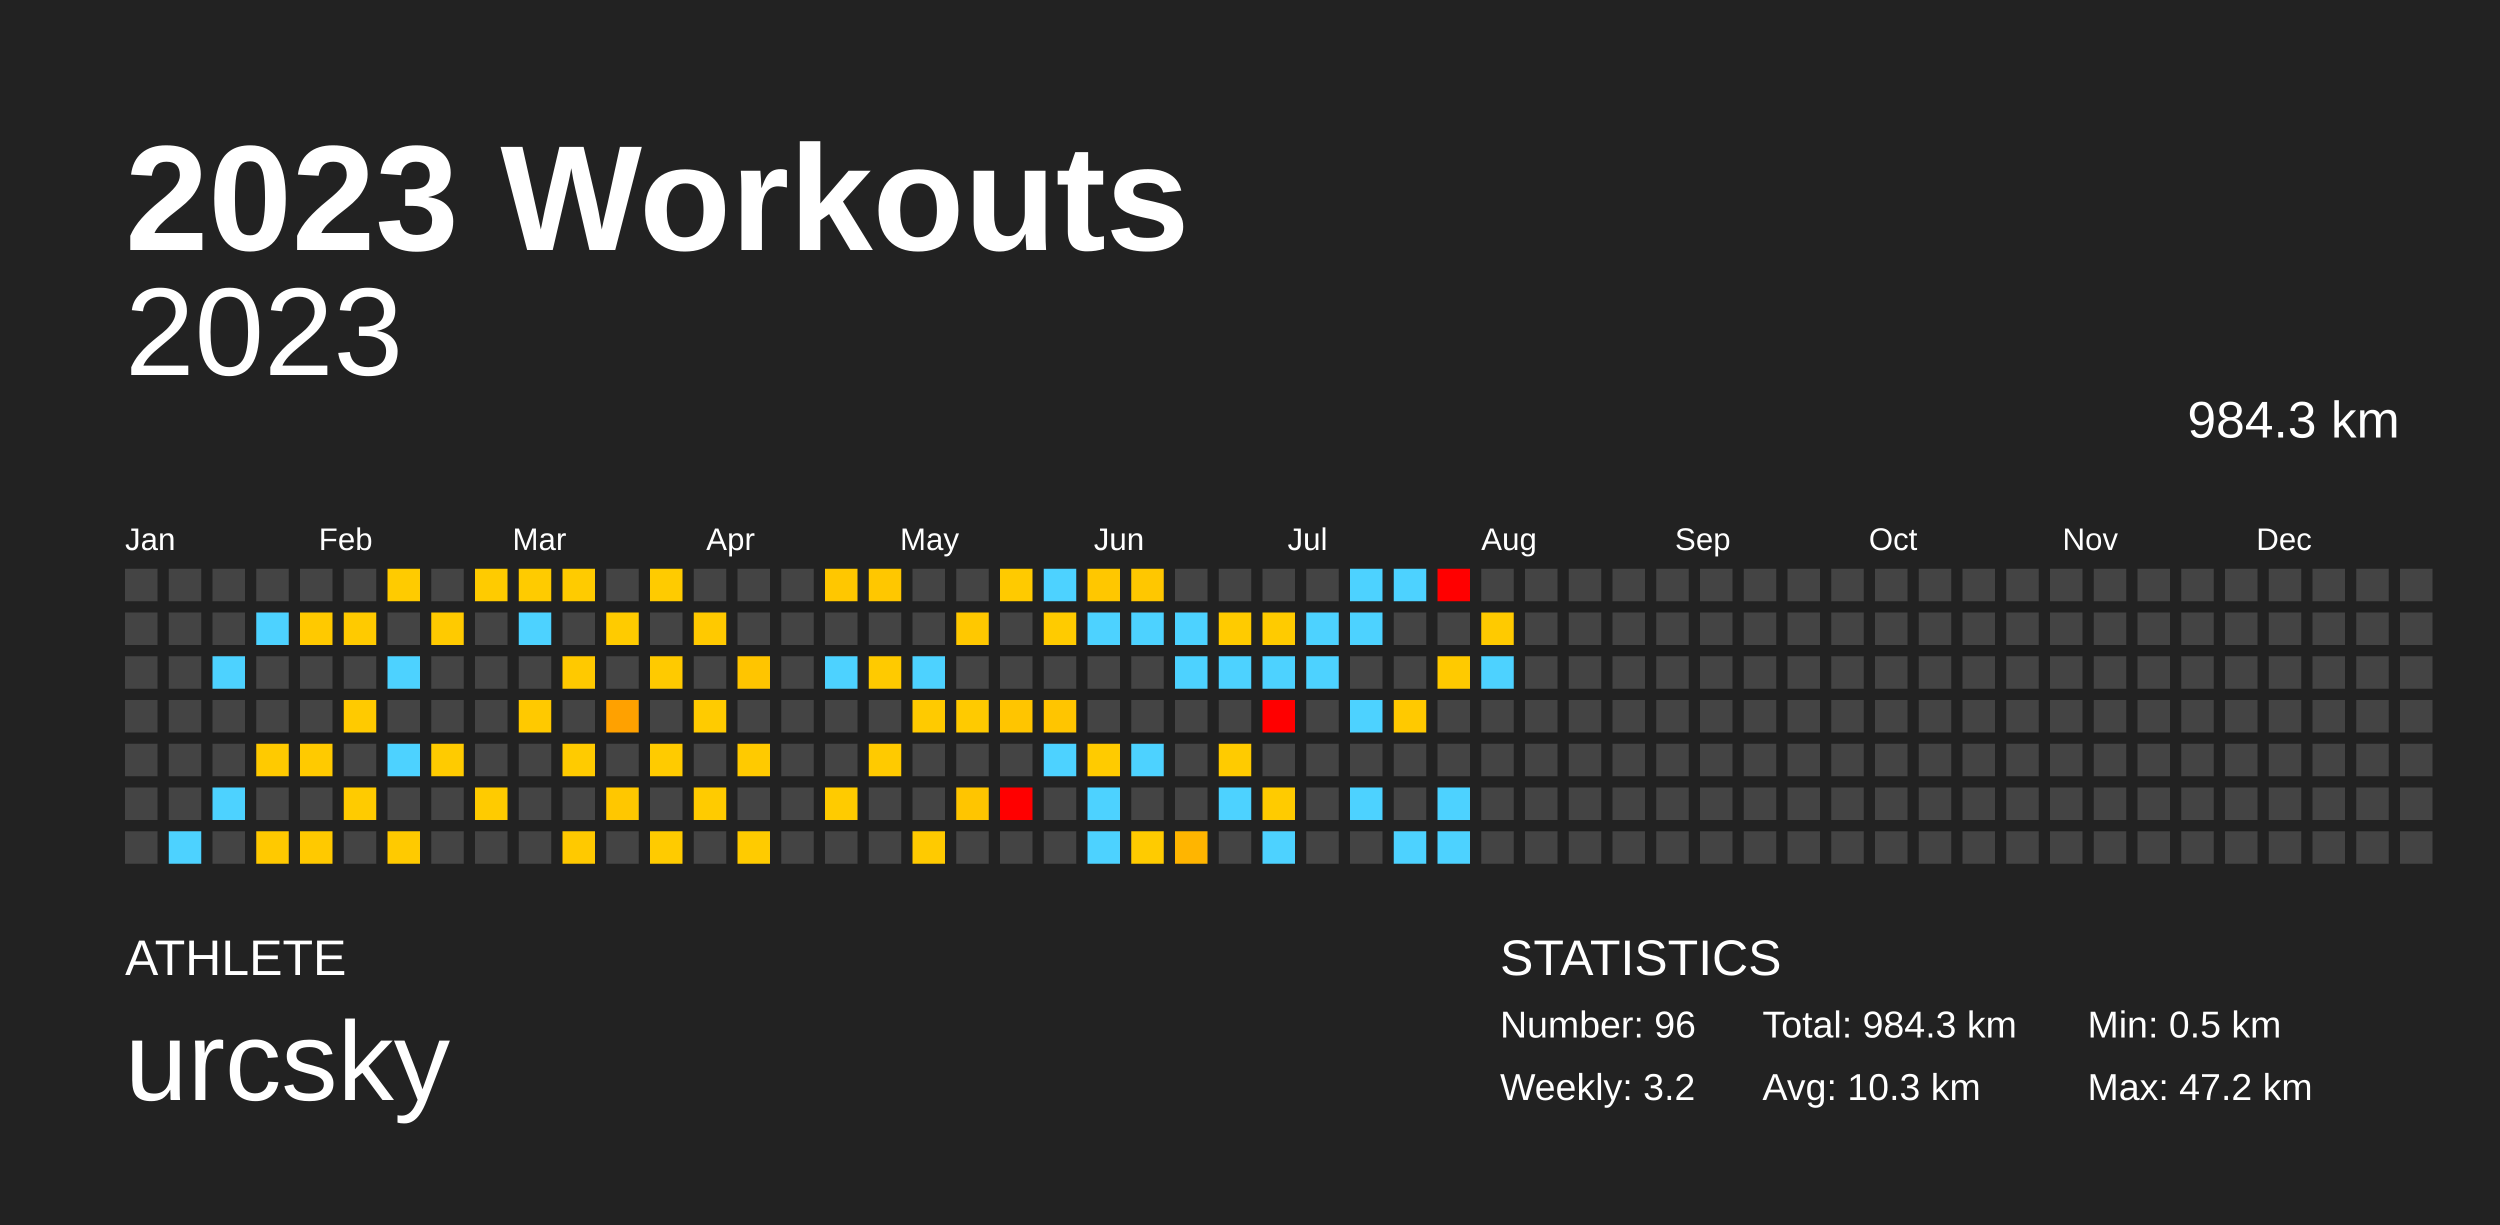
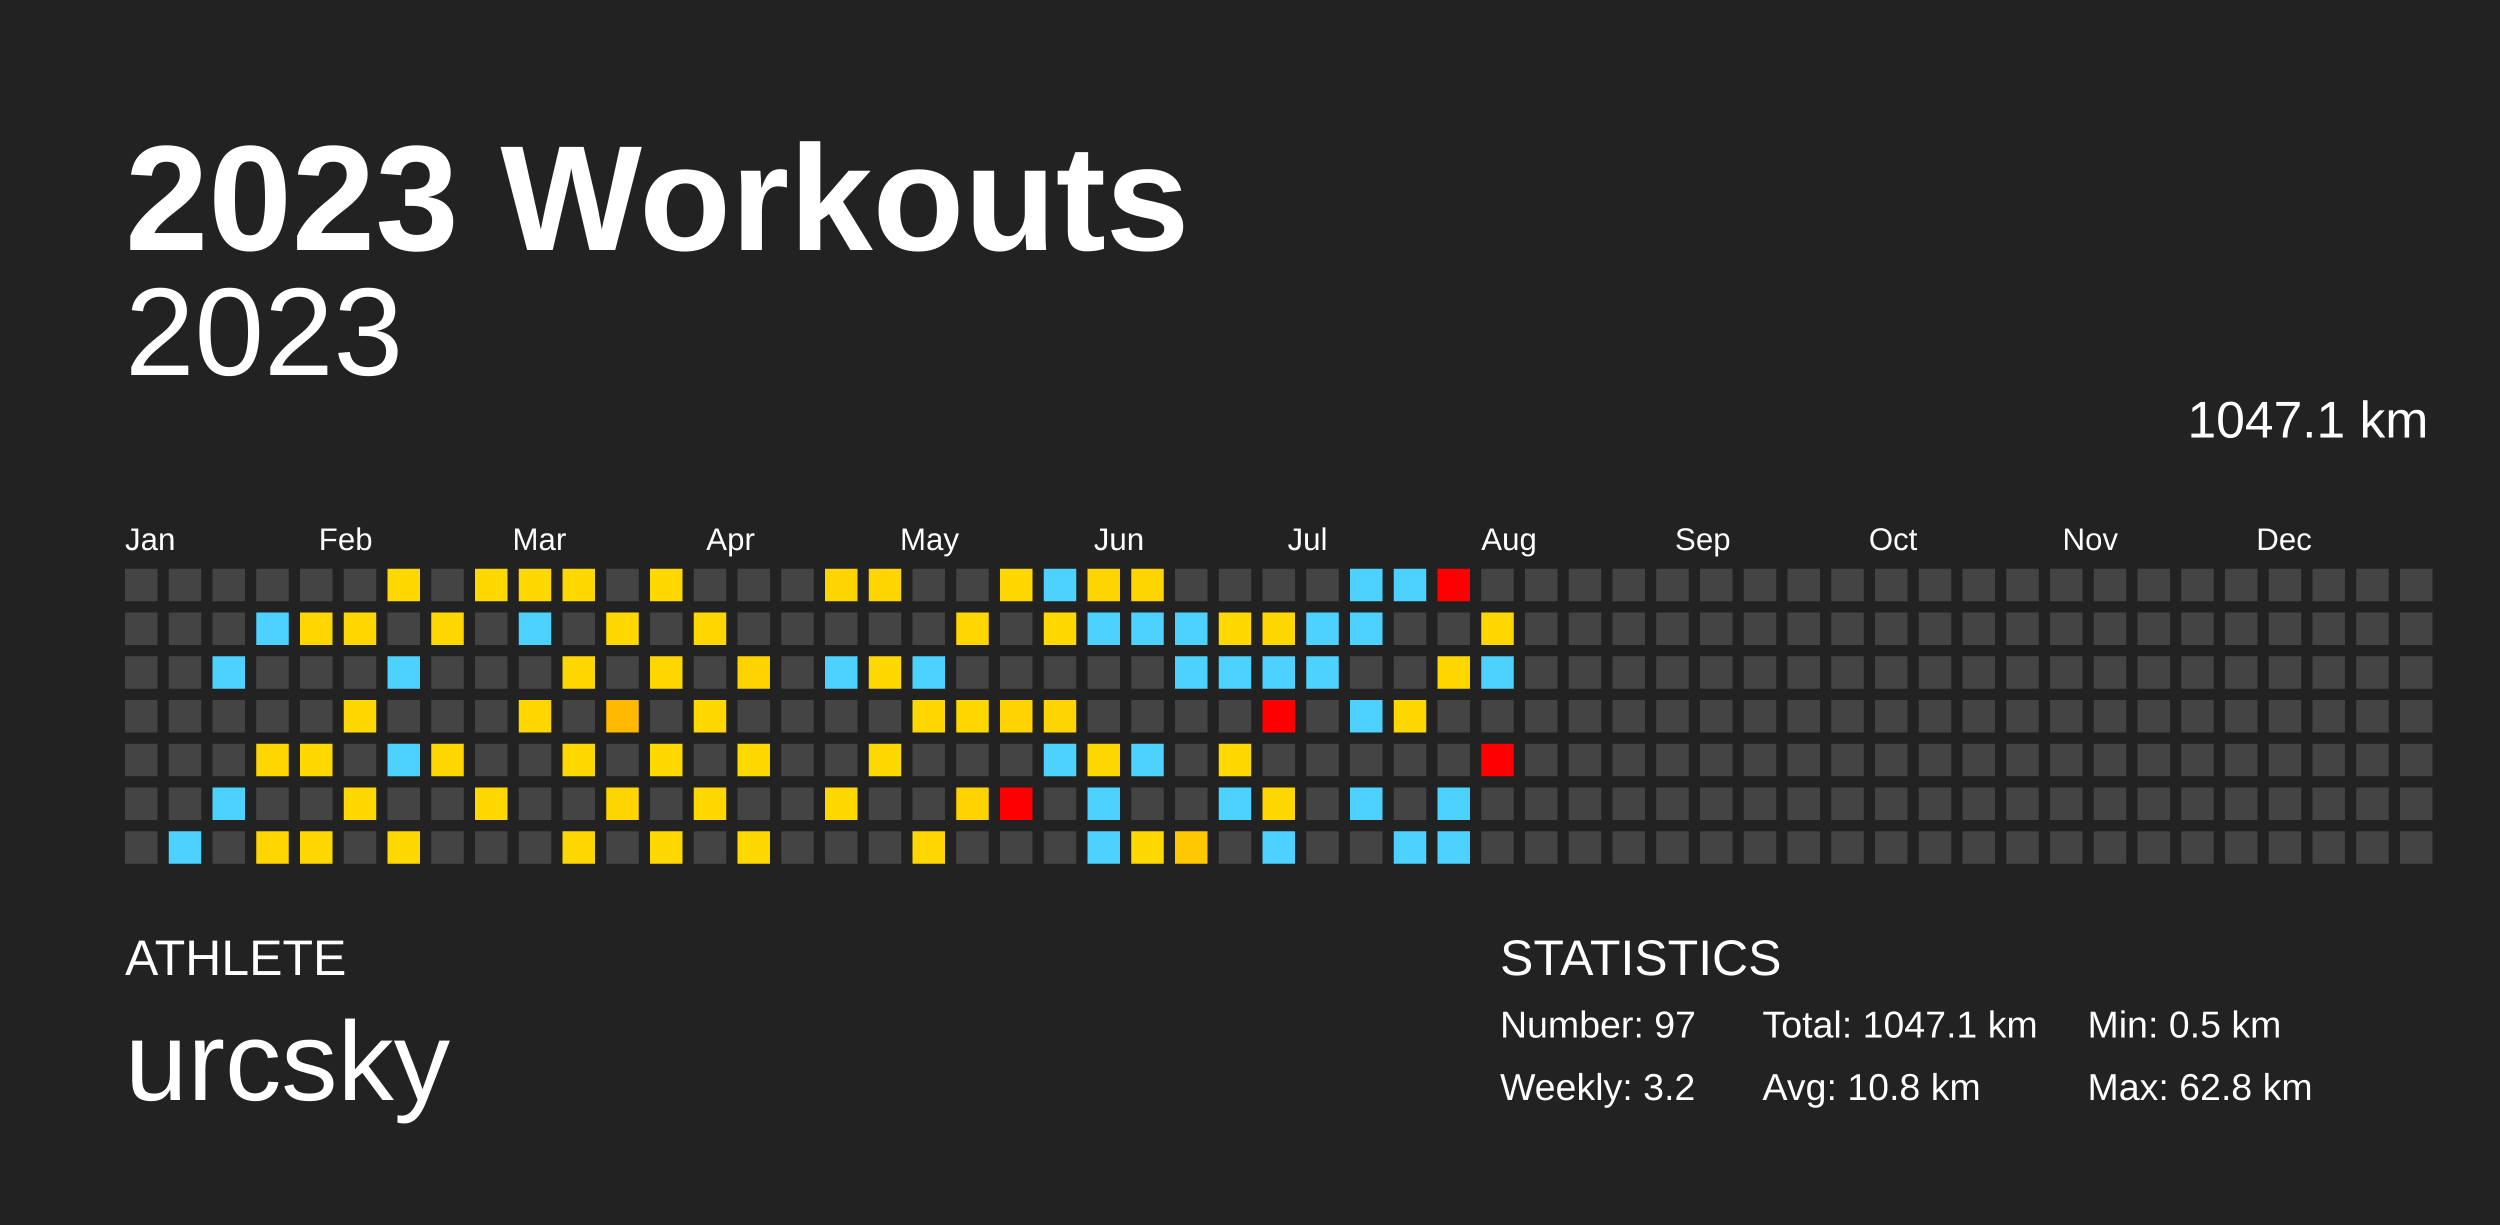
<svg xmlns="http://www.w3.org/2000/svg" baseProfile="full" height="98mm" version="1.1" viewBox="0,0,200,98" width="200mm">
  <defs />
  <rect fill="#222222" height="98" width="200" x="0" y="0" />
  <text fill="#FFFFFF" style="font-size:12px; font-family:Arial; font-weight:bold;" x="10" y="20">2023 Workouts</text>
  <text fill="#FFFFFF" style="font-size:4px; font-family:Arial" x="10" y="78">ATHLETE</text>
  <text fill="#FFFFFF" style="font-size:9px; font-family:Arial" x="10" y="88">urcsky</text>
  <text fill="#FFFFFF" style="font-size:4px; font-family:Arial" x="120" y="78">STATISTICS</text>
-   <text fill="#FFFFFF" style="font-size:3px; font-family:Arial" x="120" y="83">Number: 96</text>
+   <text fill="#FFFFFF" style="font-size:3px; font-family:Arial" x="120" y="83">Number: 97</text>
  <text fill="#FFFFFF" style="font-size:3px; font-family:Arial" x="120" y="88">Weekly: 3.2</text>
-   <text fill="#FFFFFF" style="font-size:3px; font-family:Arial" x="141" y="83">Total: 984.3 km</text>
-   <text fill="#FFFFFF" style="font-size:3px; font-family:Arial" x="141" y="88">Avg: 10.3 km</text>
+   <text fill="#FFFFFF" style="font-size:3px; font-family:Arial" x="141" y="83">Total: 1047.1 km</text>
+   <text fill="#FFFFFF" style="font-size:3px; font-family:Arial" x="141" y="88">Avg: 10.8 km</text>
  <text fill="#FFFFFF" style="font-size:3px; font-family:Arial" x="167" y="83">Min: 0.5 km</text>
-   <text fill="#FFFFFF" style="font-size:3px; font-family:Arial" x="167" y="88">Max: 47.2 km</text>
+   <text fill="#FFFFFF" style="font-size:3px; font-family:Arial" x="167" y="88">Max: 62.8 km</text>
  <text alignment-baseline="hanging" fill="#FFFFFF" style="font-size:10.0px; font-family:Arial;" x="10" y="30">2023</text>
-   <text alignment-baseline="hanging" fill="#FFFFFF" style="font-size:4.125px; font-family:Arial;" x="175" y="35">984.3 km</text>
+   <text alignment-baseline="hanging" fill="#FFFFFF" style="font-size:4.125px; font-family:Arial;" x="175" y="35">1047.1 km</text>
  <text fill="#FFFFFF" style="font-size:2.5px; font-family:Arial" x="10.0" y="44">Jan</text>
  <text fill="#FFFFFF" style="font-size:2.5px; font-family:Arial" x="25.5" y="44">Feb</text>
  <text fill="#FFFFFF" style="font-size:2.5px; font-family:Arial" x="41.0" y="44">Mar</text>
  <text fill="#FFFFFF" style="font-size:2.5px; font-family:Arial" x="56.5" y="44">Apr</text>
  <text fill="#FFFFFF" style="font-size:2.5px; font-family:Arial" x="72.0" y="44">May</text>
  <text fill="#FFFFFF" style="font-size:2.5px; font-family:Arial" x="87.5" y="44">Jun</text>
  <text fill="#FFFFFF" style="font-size:2.5px; font-family:Arial" x="103.0" y="44">Jul</text>
  <text fill="#FFFFFF" style="font-size:2.5px; font-family:Arial" x="118.5" y="44">Aug</text>
  <text fill="#FFFFFF" style="font-size:2.5px; font-family:Arial" x="134.0" y="44">Sep</text>
  <text fill="#FFFFFF" style="font-size:2.5px; font-family:Arial" x="149.5" y="44">Oct</text>
  <text fill="#FFFFFF" style="font-size:2.5px; font-family:Arial" x="165.0" y="44">Nov</text>
  <text fill="#FFFFFF" style="font-size:2.5px; font-family:Arial" x="180.5" y="44">Dec</text>
  <rect fill="#444444" height="2.6" width="2.6" x="10.0" y="45.5" />
  <rect fill="#444444" height="2.6" width="2.6" x="10.0" y="49.0" />
  <rect fill="#444444" height="2.6" width="2.6" x="10.0" y="52.5" />
  <rect fill="#444444" height="2.6" width="2.6" x="10.0" y="56.0" />
  <rect fill="#444444" height="2.6" width="2.6" x="10.0" y="59.5" />
  <rect fill="#444444" height="2.6" width="2.6" x="10.0" y="63.0" />
  <rect fill="#444444" height="2.6" width="2.6" x="10.0" y="66.5" />
  <rect fill="#444444" height="2.6" width="2.6" x="13.5" y="45.5" />
  <rect fill="#444444" height="2.6" width="2.6" x="13.5" y="49.0" />
  <rect fill="#444444" height="2.6" width="2.6" x="13.5" y="52.5" />
  <rect fill="#444444" height="2.6" width="2.6" x="13.5" y="56.0" />
  <rect fill="#444444" height="2.6" width="2.6" x="13.5" y="59.5" />
  <rect fill="#444444" height="2.6" width="2.6" x="13.5" y="63.0" />
  <rect fill="#4dd2ff" height="2.6" width="2.6" x="13.5" y="66.5" />
  <rect fill="#444444" height="2.6" width="2.6" x="17.0" y="45.5" />
  <rect fill="#444444" height="2.6" width="2.6" x="17.0" y="49.0" />
  <rect fill="#4dd2ff" height="2.6" width="2.6" x="17.0" y="52.5" />
  <rect fill="#444444" height="2.6" width="2.6" x="17.0" y="56.0" />
  <rect fill="#444444" height="2.6" width="2.6" x="17.0" y="59.5" />
  <rect fill="#4dd2ff" height="2.6" width="2.6" x="17.0" y="63.0" />
  <rect fill="#444444" height="2.6" width="2.6" x="17.0" y="66.5" />
  <rect fill="#444444" height="2.6" width="2.6" x="20.5" y="45.5" />
  <rect fill="#4dd2ff" height="2.6" width="2.6" x="20.5" y="49.0" />
  <rect fill="#444444" height="2.6" width="2.6" x="20.5" y="52.5" />
  <rect fill="#444444" height="2.6" width="2.6" x="20.5" y="56.0" />
-   <rect fill="#ffca00" height="2.6" width="2.6" x="20.5" y="59.5" />
+   <rect fill="#ffd700" height="2.6" width="2.6" x="20.5" y="59.5" />
  <rect fill="#444444" height="2.6" width="2.6" x="20.5" y="63.0" />
-   <rect fill="#ffc900" height="2.6" width="2.6" x="20.5" y="66.5" />
+   <rect fill="#ffd600" height="2.6" width="2.6" x="20.5" y="66.5" />
  <rect fill="#444444" height="2.6" width="2.6" x="24.0" y="45.5" />
-   <rect fill="#ffc900" height="2.6" width="2.6" x="24.0" y="49.0" />
+   <rect fill="#ffd600" height="2.6" width="2.6" x="24.0" y="49.0" />
  <rect fill="#444444" height="2.6" width="2.6" x="24.0" y="52.5" />
  <rect fill="#444444" height="2.6" width="2.6" x="24.0" y="56.0" />
-   <rect fill="#ffca00" height="2.6" width="2.6" x="24.0" y="59.5" />
+   <rect fill="#ffd800" height="2.6" width="2.6" x="24.0" y="59.5" />
  <rect fill="#444444" height="2.6" width="2.6" x="24.0" y="63.0" />
-   <rect fill="#ffc900" height="2.6" width="2.6" x="24.0" y="66.5" />
+   <rect fill="#ffd700" height="2.6" width="2.6" x="24.0" y="66.5" />
  <rect fill="#444444" height="2.6" width="2.6" x="27.5" y="45.5" />
-   <rect fill="#ffca00" height="2.6" width="2.6" x="27.5" y="49.0" />
+   <rect fill="#ffd700" height="2.6" width="2.6" x="27.5" y="49.0" />
  <rect fill="#444444" height="2.6" width="2.6" x="27.5" y="52.5" />
-   <rect fill="#ffca00" height="2.6" width="2.6" x="27.5" y="56.0" />
+   <rect fill="#ffd700" height="2.6" width="2.6" x="27.5" y="56.0" />
  <rect fill="#444444" height="2.6" width="2.6" x="27.5" y="59.5" />
-   <rect fill="#ffcb00" height="2.6" width="2.6" x="27.5" y="63.0" />
+   <rect fill="#ffd800" height="2.6" width="2.6" x="27.5" y="63.0" />
  <rect fill="#444444" height="2.6" width="2.6" x="27.5" y="66.5" />
-   <rect fill="#ffcb00" height="2.6" width="2.6" x="31.0" y="45.5" />
+   <rect fill="#ffd800" height="2.6" width="2.6" x="31.0" y="45.5" />
  <rect fill="#444444" height="2.6" width="2.6" x="31.0" y="49.0" />
  <rect fill="#4dd2ff" height="2.6" width="2.6" x="31.0" y="52.5" />
  <rect fill="#444444" height="2.6" width="2.6" x="31.0" y="56.0" />
  <rect fill="#4dd2ff" height="2.6" width="2.6" x="31.0" y="59.5" />
  <rect fill="#444444" height="2.6" width="2.6" x="31.0" y="63.0" />
-   <rect fill="#ffca00" height="2.6" width="2.6" x="31.0" y="66.5" />
+   <rect fill="#ffd800" height="2.6" width="2.6" x="31.0" y="66.5" />
  <rect fill="#444444" height="2.6" width="2.6" x="34.5" y="45.5" />
-   <rect fill="#ffca00" height="2.6" width="2.6" x="34.5" y="49.0" />
+   <rect fill="#ffd800" height="2.6" width="2.6" x="34.5" y="49.0" />
  <rect fill="#444444" height="2.6" width="2.6" x="34.5" y="52.5" />
  <rect fill="#444444" height="2.6" width="2.6" x="34.5" y="56.0" />
-   <rect fill="#ffcb00" height="2.6" width="2.6" x="34.5" y="59.5" />
+   <rect fill="#ffd800" height="2.6" width="2.6" x="34.5" y="59.5" />
  <rect fill="#444444" height="2.6" width="2.6" x="34.5" y="63.0" />
  <rect fill="#444444" height="2.6" width="2.6" x="34.5" y="66.5" />
-   <rect fill="#ffcb00" height="2.6" width="2.6" x="38.0" y="45.5" />
+   <rect fill="#ffd800" height="2.6" width="2.6" x="38.0" y="45.5" />
  <rect fill="#444444" height="2.6" width="2.6" x="38.0" y="49.0" />
  <rect fill="#444444" height="2.6" width="2.6" x="38.0" y="52.5" />
  <rect fill="#444444" height="2.6" width="2.6" x="38.0" y="56.0" />
  <rect fill="#444444" height="2.6" width="2.6" x="38.0" y="59.5" />
-   <rect fill="#ffcb00" height="2.6" width="2.6" x="38.0" y="63.0" />
+   <rect fill="#ffd800" height="2.6" width="2.6" x="38.0" y="63.0" />
  <rect fill="#444444" height="2.6" width="2.6" x="38.0" y="66.5" />
-   <rect fill="#ffcb00" height="2.6" width="2.6" x="41.5" y="45.5" />
+   <rect fill="#ffd800" height="2.6" width="2.6" x="41.5" y="45.5" />
  <rect fill="#4dd2ff" height="2.6" width="2.6" x="41.5" y="49.0" />
  <rect fill="#444444" height="2.6" width="2.6" x="41.5" y="52.5" />
-   <rect fill="#ffc900" height="2.6" width="2.6" x="41.5" y="56.0" />
+   <rect fill="#ffd600" height="2.6" width="2.6" x="41.5" y="56.0" />
  <rect fill="#444444" height="2.6" width="2.6" x="41.5" y="59.5" />
  <rect fill="#444444" height="2.6" width="2.6" x="41.5" y="63.0" />
  <rect fill="#444444" height="2.6" width="2.6" x="41.5" y="66.5" />
-   <rect fill="#ffcb00" height="2.6" width="2.6" x="45.0" y="45.5" />
+   <rect fill="#ffd800" height="2.6" width="2.6" x="45.0" y="45.5" />
  <rect fill="#444444" height="2.6" width="2.6" x="45.0" y="49.0" />
-   <rect fill="#ffc900" height="2.6" width="2.6" x="45.0" y="52.5" />
+   <rect fill="#ffd700" height="2.6" width="2.6" x="45.0" y="52.5" />
  <rect fill="#444444" height="2.6" width="2.6" x="45.0" y="56.0" />
-   <rect fill="#ffcb00" height="2.6" width="2.6" x="45.0" y="59.5" />
+   <rect fill="#ffd800" height="2.6" width="2.6" x="45.0" y="59.5" />
  <rect fill="#444444" height="2.6" width="2.6" x="45.0" y="63.0" />
-   <rect fill="#ffc900" height="2.6" width="2.6" x="45.0" y="66.5" />
+   <rect fill="#ffd700" height="2.6" width="2.6" x="45.0" y="66.5" />
  <rect fill="#444444" height="2.6" width="2.6" x="48.5" y="45.5" />
-   <rect fill="#ffcb00" height="2.6" width="2.6" x="48.5" y="49.0" />
+   <rect fill="#ffd800" height="2.6" width="2.6" x="48.5" y="49.0" />
  <rect fill="#444444" height="2.6" width="2.6" x="48.5" y="52.5" />
-   <rect fill="#ffa100" height="2.6" width="2.6" x="48.5" y="56.0" />
+   <rect fill="#ffb900" height="2.6" width="2.6" x="48.5" y="56.0" />
  <rect fill="#444444" height="2.6" width="2.6" x="48.5" y="59.5" />
-   <rect fill="#ffc700" height="2.6" width="2.6" x="48.5" y="63.0" />
+   <rect fill="#ffd500" height="2.6" width="2.6" x="48.5" y="63.0" />
  <rect fill="#444444" height="2.6" width="2.6" x="48.5" y="66.5" />
-   <rect fill="#ffcb00" height="2.6" width="2.6" x="52.0" y="45.5" />
+   <rect fill="#ffd800" height="2.6" width="2.6" x="52.0" y="45.5" />
  <rect fill="#444444" height="2.6" width="2.6" x="52.0" y="49.0" />
-   <rect fill="#ffca00" height="2.6" width="2.6" x="52.0" y="52.5" />
+   <rect fill="#ffd700" height="2.6" width="2.6" x="52.0" y="52.5" />
  <rect fill="#444444" height="2.6" width="2.6" x="52.0" y="56.0" />
-   <rect fill="#ffcb00" height="2.6" width="2.6" x="52.0" y="59.5" />
+   <rect fill="#ffd800" height="2.6" width="2.6" x="52.0" y="59.5" />
  <rect fill="#444444" height="2.6" width="2.6" x="52.0" y="63.0" />
-   <rect fill="#ffcb00" height="2.6" width="2.6" x="52.0" y="66.5" />
+   <rect fill="#ffd800" height="2.6" width="2.6" x="52.0" y="66.5" />
  <rect fill="#444444" height="2.6" width="2.6" x="55.5" y="45.5" />
-   <rect fill="#ffc900" height="2.6" width="2.6" x="55.5" y="49.0" />
+   <rect fill="#ffd700" height="2.6" width="2.6" x="55.5" y="49.0" />
  <rect fill="#444444" height="2.6" width="2.6" x="55.5" y="52.5" />
-   <rect fill="#ffcb00" height="2.6" width="2.6" x="55.5" y="56.0" />
+   <rect fill="#ffd800" height="2.6" width="2.6" x="55.5" y="56.0" />
  <rect fill="#444444" height="2.6" width="2.6" x="55.5" y="59.5" />
-   <rect fill="#ffcb00" height="2.6" width="2.6" x="55.5" y="63.0" />
+   <rect fill="#ffd800" height="2.6" width="2.6" x="55.5" y="63.0" />
  <rect fill="#444444" height="2.6" width="2.6" x="55.5" y="66.5" />
  <rect fill="#444444" height="2.6" width="2.6" x="59.0" y="45.5" />
  <rect fill="#444444" height="2.6" width="2.6" x="59.0" y="49.0" />
-   <rect fill="#ffc500" height="2.6" width="2.6" x="59.0" y="52.5" />
+   <rect fill="#ffd300" height="2.6" width="2.6" x="59.0" y="52.5" />
  <rect fill="#444444" height="2.6" width="2.6" x="59.0" y="56.0" />
-   <rect fill="#ffca00" height="2.6" width="2.6" x="59.0" y="59.5" />
+   <rect fill="#ffd800" height="2.6" width="2.6" x="59.0" y="59.5" />
  <rect fill="#444444" height="2.6" width="2.6" x="59.0" y="63.0" />
-   <rect fill="#ffcb00" height="2.6" width="2.6" x="59.0" y="66.5" />
+   <rect fill="#ffd800" height="2.6" width="2.6" x="59.0" y="66.5" />
  <rect fill="#444444" height="2.6" width="2.6" x="62.5" y="45.5" />
  <rect fill="#444444" height="2.6" width="2.6" x="62.5" y="49.0" />
  <rect fill="#444444" height="2.6" width="2.6" x="62.5" y="52.5" />
  <rect fill="#444444" height="2.6" width="2.6" x="62.5" y="56.0" />
  <rect fill="#444444" height="2.6" width="2.6" x="62.5" y="59.5" />
  <rect fill="#444444" height="2.6" width="2.6" x="62.5" y="63.0" />
  <rect fill="#444444" height="2.6" width="2.6" x="62.5" y="66.5" />
-   <rect fill="#ffc700" height="2.6" width="2.6" x="66.0" y="45.5" />
+   <rect fill="#ffd500" height="2.6" width="2.6" x="66.0" y="45.5" />
  <rect fill="#444444" height="2.6" width="2.6" x="66.0" y="49.0" />
  <rect fill="#4dd2ff" height="2.6" width="2.6" x="66.0" y="52.5" />
  <rect fill="#444444" height="2.6" width="2.6" x="66.0" y="56.0" />
  <rect fill="#444444" height="2.6" width="2.6" x="66.0" y="59.5" />
-   <rect fill="#ffcb00" height="2.6" width="2.6" x="66.0" y="63.0" />
+   <rect fill="#ffd800" height="2.6" width="2.6" x="66.0" y="63.0" />
  <rect fill="#444444" height="2.6" width="2.6" x="66.0" y="66.5" />
-   <rect fill="#ffc700" height="2.6" width="2.6" x="69.5" y="45.5" />
+   <rect fill="#ffd500" height="2.6" width="2.6" x="69.5" y="45.5" />
  <rect fill="#444444" height="2.6" width="2.6" x="69.5" y="49.0" />
-   <rect fill="#ffca00" height="2.6" width="2.6" x="69.5" y="52.5" />
+   <rect fill="#ffd800" height="2.6" width="2.6" x="69.5" y="52.5" />
  <rect fill="#444444" height="2.6" width="2.6" x="69.5" y="56.0" />
-   <rect fill="#ffca00" height="2.6" width="2.6" x="69.5" y="59.5" />
+   <rect fill="#ffd800" height="2.6" width="2.6" x="69.5" y="59.5" />
  <rect fill="#444444" height="2.6" width="2.6" x="69.5" y="63.0" />
  <rect fill="#444444" height="2.6" width="2.6" x="69.5" y="66.5" />
  <rect fill="#444444" height="2.6" width="2.6" x="73.0" y="45.5" />
  <rect fill="#444444" height="2.6" width="2.6" x="73.0" y="49.0" />
  <rect fill="#4dd2ff" height="2.6" width="2.6" x="73.0" y="52.5" />
-   <rect fill="#ffca00" height="2.6" width="2.6" x="73.0" y="56.0" />
+   <rect fill="#ffd700" height="2.6" width="2.6" x="73.0" y="56.0" />
  <rect fill="#444444" height="2.6" width="2.6" x="73.0" y="59.5" />
  <rect fill="#444444" height="2.6" width="2.6" x="73.0" y="63.0" />
-   <rect fill="#ffca00" height="2.6" width="2.6" x="73.0" y="66.5" />
+   <rect fill="#ffd700" height="2.6" width="2.6" x="73.0" y="66.5" />
  <rect fill="#444444" height="2.6" width="2.6" x="76.5" y="45.5" />
-   <rect fill="#ffc800" height="2.6" width="2.6" x="76.5" y="49.0" />
+   <rect fill="#ffd600" height="2.6" width="2.6" x="76.5" y="49.0" />
  <rect fill="#444444" height="2.6" width="2.6" x="76.5" y="52.5" />
-   <rect fill="#ffca00" height="2.6" width="2.6" x="76.5" y="56.0" />
+   <rect fill="#ffd700" height="2.6" width="2.6" x="76.5" y="56.0" />
  <rect fill="#444444" height="2.6" width="2.6" x="76.5" y="59.5" />
-   <rect fill="#ffc500" height="2.6" width="2.6" x="76.5" y="63.0" />
+   <rect fill="#ffd300" height="2.6" width="2.6" x="76.5" y="63.0" />
  <rect fill="#444444" height="2.6" width="2.6" x="76.5" y="66.5" />
-   <rect fill="#ffca00" height="2.6" width="2.6" x="80.0" y="45.5" />
+   <rect fill="#ffd700" height="2.6" width="2.6" x="80.0" y="45.5" />
  <rect fill="#444444" height="2.6" width="2.6" x="80.0" y="49.0" />
  <rect fill="#444444" height="2.6" width="2.6" x="80.0" y="52.5" />
-   <rect fill="#ffc500" height="2.6" width="2.6" x="80.0" y="56.0" />
+   <rect fill="#ffd300" height="2.6" width="2.6" x="80.0" y="56.0" />
  <rect fill="#444444" height="2.6" width="2.6" x="80.0" y="59.5" />
  <rect fill="red" height="2.6" width="2.6" x="80.0" y="63.0" />
  <rect fill="#444444" height="2.6" width="2.6" x="80.0" y="66.5" />
  <rect fill="#4dd2ff" height="2.6" width="2.6" x="83.5" y="45.5" />
-   <rect fill="#ffcb00" height="2.6" width="2.6" x="83.5" y="49.0" />
+   <rect fill="#ffd800" height="2.6" width="2.6" x="83.5" y="49.0" />
  <rect fill="#444444" height="2.6" width="2.6" x="83.5" y="52.5" />
-   <rect fill="#ffc500" height="2.6" width="2.6" x="83.5" y="56.0" />
+   <rect fill="#ffd400" height="2.6" width="2.6" x="83.5" y="56.0" />
  <rect fill="#4dd2ff" height="2.6" width="2.6" x="83.5" y="59.5" />
  <rect fill="#444444" height="2.6" width="2.6" x="83.5" y="63.0" />
  <rect fill="#444444" height="2.6" width="2.6" x="83.5" y="66.5" />
-   <rect fill="#ffc700" height="2.6" width="2.6" x="87.0" y="45.5" />
+   <rect fill="#ffd500" height="2.6" width="2.6" x="87.0" y="45.5" />
  <rect fill="#4dd2ff" height="2.6" width="2.6" x="87.0" y="49.0" />
  <rect fill="#444444" height="2.6" width="2.6" x="87.0" y="52.5" />
  <rect fill="#444444" height="2.6" width="2.6" x="87.0" y="56.0" />
-   <rect fill="#ffcb00" height="2.6" width="2.6" x="87.0" y="59.5" />
+   <rect fill="#ffd800" height="2.6" width="2.6" x="87.0" y="59.5" />
  <rect fill="#4dd2ff" height="2.6" width="2.6" x="87.0" y="63.0" />
  <rect fill="#4dd2ff" height="2.6" width="2.6" x="87.0" y="66.5" />
-   <rect fill="#ffc700" height="2.6" width="2.6" x="90.5" y="45.5" />
+   <rect fill="#ffd500" height="2.6" width="2.6" x="90.5" y="45.5" />
  <rect fill="#4dd2ff" height="2.6" width="2.6" x="90.5" y="49.0" />
  <rect fill="#444444" height="2.6" width="2.6" x="90.5" y="52.5" />
  <rect fill="#444444" height="2.6" width="2.6" x="90.5" y="56.0" />
  <rect fill="#4dd2ff" height="2.6" width="2.6" x="90.5" y="59.5" />
  <rect fill="#444444" height="2.6" width="2.6" x="90.5" y="63.0" />
-   <rect fill="#ffcb00" height="2.6" width="2.6" x="90.5" y="66.5" />
+   <rect fill="#ffd800" height="2.6" width="2.6" x="90.5" y="66.5" />
  <rect fill="#444444" height="2.6" width="2.6" x="94.0" y="45.5" />
  <rect fill="#4dd2ff" height="2.6" width="2.6" x="94.0" y="49.0" />
  <rect fill="#4dd2ff" height="2.6" width="2.6" x="94.0" y="52.5" />
  <rect fill="#444444" height="2.6" width="2.6" x="94.0" y="56.0" />
  <rect fill="#444444" height="2.6" width="2.6" x="94.0" y="59.5" />
  <rect fill="#444444" height="2.6" width="2.6" x="94.0" y="63.0" />
-   <rect fill="#ffb500" height="2.6" width="2.6" x="94.0" y="66.5" />
+   <rect fill="#ffc800" height="2.6" width="2.6" x="94.0" y="66.5" />
  <rect fill="#444444" height="2.6" width="2.6" x="97.5" y="45.5" />
-   <rect fill="#ffcb00" height="2.6" width="2.6" x="97.5" y="49.0" />
+   <rect fill="#ffd800" height="2.6" width="2.6" x="97.5" y="49.0" />
  <rect fill="#4dd2ff" height="2.6" width="2.6" x="97.5" y="52.5" />
  <rect fill="#444444" height="2.6" width="2.6" x="97.5" y="56.0" />
-   <rect fill="#ffcb00" height="2.6" width="2.6" x="97.5" y="59.5" />
+   <rect fill="#ffd800" height="2.6" width="2.6" x="97.5" y="59.5" />
  <rect fill="#4dd2ff" height="2.6" width="2.6" x="97.5" y="63.0" />
  <rect fill="#444444" height="2.6" width="2.6" x="97.5" y="66.5" />
  <rect fill="#444444" height="2.6" width="2.6" x="101.0" y="45.5" />
-   <rect fill="#ffcb00" height="2.6" width="2.6" x="101.0" y="49.0" />
+   <rect fill="#ffd800" height="2.6" width="2.6" x="101.0" y="49.0" />
  <rect fill="#4dd2ff" height="2.6" width="2.6" x="101.0" y="52.5" />
  <rect fill="red" height="2.6" width="2.6" x="101.0" y="56.0" />
  <rect fill="#444444" height="2.6" width="2.6" x="101.0" y="59.5" />
-   <rect fill="#ffcb00" height="2.6" width="2.6" x="101.0" y="63.0" />
+   <rect fill="#ffd800" height="2.6" width="2.6" x="101.0" y="63.0" />
  <rect fill="#4dd2ff" height="2.6" width="2.6" x="101.0" y="66.5" />
  <rect fill="#444444" height="2.6" width="2.6" x="104.5" y="45.5" />
  <rect fill="#4dd2ff" height="2.6" width="2.6" x="104.5" y="49.0" />
  <rect fill="#4dd2ff" height="2.6" width="2.6" x="104.5" y="52.5" />
  <rect fill="#444444" height="2.6" width="2.6" x="104.5" y="56.0" />
  <rect fill="#444444" height="2.6" width="2.6" x="104.5" y="59.5" />
  <rect fill="#444444" height="2.6" width="2.6" x="104.5" y="63.0" />
  <rect fill="#444444" height="2.6" width="2.6" x="104.5" y="66.5" />
  <rect fill="#4dd2ff" height="2.6" width="2.6" x="108.0" y="45.5" />
  <rect fill="#4dd2ff" height="2.6" width="2.6" x="108.0" y="49.0" />
  <rect fill="#444444" height="2.6" width="2.6" x="108.0" y="52.5" />
  <rect fill="#4dd2ff" height="2.6" width="2.6" x="108.0" y="56.0" />
  <rect fill="#444444" height="2.6" width="2.6" x="108.0" y="59.5" />
  <rect fill="#4dd2ff" height="2.6" width="2.6" x="108.0" y="63.0" />
  <rect fill="#444444" height="2.6" width="2.6" x="108.0" y="66.5" />
  <rect fill="#4dd2ff" height="2.6" width="2.6" x="111.5" y="45.5" />
  <rect fill="#444444" height="2.6" width="2.6" x="111.5" y="49.0" />
  <rect fill="#444444" height="2.6" width="2.6" x="111.5" y="52.5" />
-   <rect fill="#ffc900" height="2.6" width="2.6" x="111.5" y="56.0" />
+   <rect fill="#ffd700" height="2.6" width="2.6" x="111.5" y="56.0" />
  <rect fill="#444444" height="2.6" width="2.6" x="111.5" y="59.5" />
  <rect fill="#444444" height="2.6" width="2.6" x="111.5" y="63.0" />
  <rect fill="#4dd2ff" height="2.6" width="2.6" x="111.5" y="66.5" />
  <rect fill="red" height="2.6" width="2.6" x="115.0" y="45.5" />
  <rect fill="#444444" height="2.6" width="2.6" x="115.0" y="49.0" />
-   <rect fill="#ffca00" height="2.6" width="2.6" x="115.0" y="52.5" />
+   <rect fill="#ffd700" height="2.6" width="2.6" x="115.0" y="52.5" />
  <rect fill="#444444" height="2.6" width="2.6" x="115.0" y="56.0" />
  <rect fill="#444444" height="2.6" width="2.6" x="115.0" y="59.5" />
  <rect fill="#4dd2ff" height="2.6" width="2.6" x="115.0" y="63.0" />
  <rect fill="#4dd2ff" height="2.6" width="2.6" x="115.0" y="66.5" />
  <rect fill="#444444" height="2.6" width="2.6" x="118.5" y="45.5" />
-   <rect fill="#ffca00" height="2.6" width="2.6" x="118.5" y="49.0" />
+   <rect fill="#ffd700" height="2.6" width="2.6" x="118.5" y="49.0" />
  <rect fill="#4dd2ff" height="2.6" width="2.6" x="118.5" y="52.5" />
  <rect fill="#444444" height="2.6" width="2.6" x="118.5" y="56.0" />
-   <rect fill="#444444" height="2.6" width="2.6" x="118.5" y="59.5" />
+   <rect fill="red" height="2.6" width="2.6" x="118.5" y="59.5" />
  <rect fill="#444444" height="2.6" width="2.6" x="118.5" y="63.0" />
  <rect fill="#444444" height="2.6" width="2.6" x="118.5" y="66.5" />
  <rect fill="#444444" height="2.6" width="2.6" x="122.0" y="45.5" />
  <rect fill="#444444" height="2.6" width="2.6" x="122.0" y="49.0" />
  <rect fill="#444444" height="2.6" width="2.6" x="122.0" y="52.5" />
  <rect fill="#444444" height="2.6" width="2.6" x="122.0" y="56.0" />
  <rect fill="#444444" height="2.6" width="2.6" x="122.0" y="59.5" />
  <rect fill="#444444" height="2.6" width="2.6" x="122.0" y="63.0" />
  <rect fill="#444444" height="2.6" width="2.6" x="122.0" y="66.5" />
  <rect fill="#444444" height="2.6" width="2.6" x="125.5" y="45.5" />
  <rect fill="#444444" height="2.6" width="2.6" x="125.5" y="49.0" />
  <rect fill="#444444" height="2.6" width="2.6" x="125.5" y="52.5" />
  <rect fill="#444444" height="2.6" width="2.6" x="125.5" y="56.0" />
  <rect fill="#444444" height="2.6" width="2.6" x="125.5" y="59.5" />
  <rect fill="#444444" height="2.6" width="2.6" x="125.5" y="63.0" />
  <rect fill="#444444" height="2.6" width="2.6" x="125.5" y="66.5" />
  <rect fill="#444444" height="2.6" width="2.6" x="129.0" y="45.5" />
  <rect fill="#444444" height="2.6" width="2.6" x="129.0" y="49.0" />
  <rect fill="#444444" height="2.6" width="2.6" x="129.0" y="52.5" />
  <rect fill="#444444" height="2.6" width="2.6" x="129.0" y="56.0" />
  <rect fill="#444444" height="2.6" width="2.6" x="129.0" y="59.5" />
  <rect fill="#444444" height="2.6" width="2.6" x="129.0" y="63.0" />
  <rect fill="#444444" height="2.6" width="2.6" x="129.0" y="66.5" />
  <rect fill="#444444" height="2.6" width="2.6" x="132.5" y="45.5" />
  <rect fill="#444444" height="2.6" width="2.6" x="132.5" y="49.0" />
  <rect fill="#444444" height="2.6" width="2.6" x="132.5" y="52.5" />
  <rect fill="#444444" height="2.6" width="2.6" x="132.5" y="56.0" />
  <rect fill="#444444" height="2.6" width="2.6" x="132.5" y="59.5" />
  <rect fill="#444444" height="2.6" width="2.6" x="132.5" y="63.0" />
  <rect fill="#444444" height="2.6" width="2.6" x="132.5" y="66.5" />
  <rect fill="#444444" height="2.6" width="2.6" x="136.0" y="45.5" />
  <rect fill="#444444" height="2.6" width="2.6" x="136.0" y="49.0" />
  <rect fill="#444444" height="2.6" width="2.6" x="136.0" y="52.5" />
  <rect fill="#444444" height="2.6" width="2.6" x="136.0" y="56.0" />
  <rect fill="#444444" height="2.6" width="2.6" x="136.0" y="59.5" />
  <rect fill="#444444" height="2.6" width="2.6" x="136.0" y="63.0" />
  <rect fill="#444444" height="2.6" width="2.6" x="136.0" y="66.5" />
  <rect fill="#444444" height="2.6" width="2.6" x="139.5" y="45.5" />
  <rect fill="#444444" height="2.6" width="2.6" x="139.5" y="49.0" />
  <rect fill="#444444" height="2.6" width="2.6" x="139.5" y="52.5" />
  <rect fill="#444444" height="2.6" width="2.6" x="139.5" y="56.0" />
  <rect fill="#444444" height="2.6" width="2.6" x="139.5" y="59.5" />
  <rect fill="#444444" height="2.6" width="2.6" x="139.5" y="63.0" />
  <rect fill="#444444" height="2.6" width="2.6" x="139.5" y="66.5" />
  <rect fill="#444444" height="2.6" width="2.6" x="143.0" y="45.5" />
  <rect fill="#444444" height="2.6" width="2.6" x="143.0" y="49.0" />
  <rect fill="#444444" height="2.6" width="2.6" x="143.0" y="52.5" />
  <rect fill="#444444" height="2.6" width="2.6" x="143.0" y="56.0" />
  <rect fill="#444444" height="2.6" width="2.6" x="143.0" y="59.5" />
  <rect fill="#444444" height="2.6" width="2.6" x="143.0" y="63.0" />
  <rect fill="#444444" height="2.6" width="2.6" x="143.0" y="66.5" />
  <rect fill="#444444" height="2.6" width="2.6" x="146.5" y="45.5" />
  <rect fill="#444444" height="2.6" width="2.6" x="146.5" y="49.0" />
  <rect fill="#444444" height="2.6" width="2.6" x="146.5" y="52.5" />
  <rect fill="#444444" height="2.6" width="2.6" x="146.5" y="56.0" />
  <rect fill="#444444" height="2.6" width="2.6" x="146.5" y="59.5" />
  <rect fill="#444444" height="2.6" width="2.6" x="146.5" y="63.0" />
  <rect fill="#444444" height="2.6" width="2.6" x="146.5" y="66.5" />
  <rect fill="#444444" height="2.6" width="2.6" x="150.0" y="45.5" />
  <rect fill="#444444" height="2.6" width="2.6" x="150.0" y="49.0" />
  <rect fill="#444444" height="2.6" width="2.6" x="150.0" y="52.5" />
  <rect fill="#444444" height="2.6" width="2.6" x="150.0" y="56.0" />
  <rect fill="#444444" height="2.6" width="2.6" x="150.0" y="59.5" />
  <rect fill="#444444" height="2.6" width="2.6" x="150.0" y="63.0" />
  <rect fill="#444444" height="2.6" width="2.6" x="150.0" y="66.5" />
  <rect fill="#444444" height="2.6" width="2.6" x="153.5" y="45.5" />
  <rect fill="#444444" height="2.6" width="2.6" x="153.5" y="49.0" />
  <rect fill="#444444" height="2.6" width="2.6" x="153.5" y="52.5" />
  <rect fill="#444444" height="2.6" width="2.6" x="153.5" y="56.0" />
  <rect fill="#444444" height="2.6" width="2.6" x="153.5" y="59.5" />
  <rect fill="#444444" height="2.6" width="2.6" x="153.5" y="63.0" />
  <rect fill="#444444" height="2.6" width="2.6" x="153.5" y="66.5" />
  <rect fill="#444444" height="2.6" width="2.6" x="157.0" y="45.5" />
  <rect fill="#444444" height="2.6" width="2.6" x="157.0" y="49.0" />
  <rect fill="#444444" height="2.6" width="2.6" x="157.0" y="52.5" />
  <rect fill="#444444" height="2.6" width="2.6" x="157.0" y="56.0" />
  <rect fill="#444444" height="2.6" width="2.6" x="157.0" y="59.5" />
  <rect fill="#444444" height="2.6" width="2.6" x="157.0" y="63.0" />
  <rect fill="#444444" height="2.6" width="2.6" x="157.0" y="66.5" />
  <rect fill="#444444" height="2.6" width="2.6" x="160.5" y="45.5" />
  <rect fill="#444444" height="2.6" width="2.6" x="160.5" y="49.0" />
  <rect fill="#444444" height="2.6" width="2.6" x="160.5" y="52.5" />
  <rect fill="#444444" height="2.6" width="2.6" x="160.5" y="56.0" />
  <rect fill="#444444" height="2.6" width="2.6" x="160.5" y="59.5" />
  <rect fill="#444444" height="2.6" width="2.6" x="160.5" y="63.0" />
  <rect fill="#444444" height="2.6" width="2.6" x="160.5" y="66.5" />
  <rect fill="#444444" height="2.6" width="2.6" x="164.0" y="45.5" />
  <rect fill="#444444" height="2.6" width="2.6" x="164.0" y="49.0" />
  <rect fill="#444444" height="2.6" width="2.6" x="164.0" y="52.5" />
  <rect fill="#444444" height="2.6" width="2.6" x="164.0" y="56.0" />
  <rect fill="#444444" height="2.6" width="2.6" x="164.0" y="59.5" />
  <rect fill="#444444" height="2.6" width="2.6" x="164.0" y="63.0" />
  <rect fill="#444444" height="2.6" width="2.6" x="164.0" y="66.5" />
  <rect fill="#444444" height="2.6" width="2.6" x="167.5" y="45.5" />
  <rect fill="#444444" height="2.6" width="2.6" x="167.5" y="49.0" />
  <rect fill="#444444" height="2.6" width="2.6" x="167.5" y="52.5" />
  <rect fill="#444444" height="2.6" width="2.6" x="167.5" y="56.0" />
  <rect fill="#444444" height="2.6" width="2.6" x="167.5" y="59.5" />
  <rect fill="#444444" height="2.6" width="2.6" x="167.5" y="63.0" />
  <rect fill="#444444" height="2.6" width="2.6" x="167.5" y="66.5" />
  <rect fill="#444444" height="2.6" width="2.6" x="171.0" y="45.5" />
  <rect fill="#444444" height="2.6" width="2.6" x="171.0" y="49.0" />
  <rect fill="#444444" height="2.6" width="2.6" x="171.0" y="52.5" />
  <rect fill="#444444" height="2.6" width="2.6" x="171.0" y="56.0" />
  <rect fill="#444444" height="2.6" width="2.6" x="171.0" y="59.5" />
  <rect fill="#444444" height="2.6" width="2.6" x="171.0" y="63.0" />
  <rect fill="#444444" height="2.6" width="2.6" x="171.0" y="66.5" />
  <rect fill="#444444" height="2.6" width="2.6" x="174.5" y="45.5" />
  <rect fill="#444444" height="2.6" width="2.6" x="174.5" y="49.0" />
  <rect fill="#444444" height="2.6" width="2.6" x="174.5" y="52.5" />
  <rect fill="#444444" height="2.6" width="2.6" x="174.5" y="56.0" />
  <rect fill="#444444" height="2.6" width="2.6" x="174.5" y="59.5" />
  <rect fill="#444444" height="2.6" width="2.6" x="174.5" y="63.0" />
  <rect fill="#444444" height="2.6" width="2.6" x="174.5" y="66.5" />
  <rect fill="#444444" height="2.6" width="2.6" x="178.0" y="45.5" />
  <rect fill="#444444" height="2.6" width="2.6" x="178.0" y="49.0" />
  <rect fill="#444444" height="2.6" width="2.6" x="178.0" y="52.5" />
  <rect fill="#444444" height="2.6" width="2.6" x="178.0" y="56.0" />
  <rect fill="#444444" height="2.6" width="2.6" x="178.0" y="59.5" />
  <rect fill="#444444" height="2.6" width="2.6" x="178.0" y="63.0" />
  <rect fill="#444444" height="2.6" width="2.6" x="178.0" y="66.5" />
  <rect fill="#444444" height="2.6" width="2.6" x="181.5" y="45.5" />
  <rect fill="#444444" height="2.6" width="2.6" x="181.5" y="49.0" />
  <rect fill="#444444" height="2.6" width="2.6" x="181.5" y="52.5" />
  <rect fill="#444444" height="2.6" width="2.6" x="181.5" y="56.0" />
  <rect fill="#444444" height="2.6" width="2.6" x="181.5" y="59.5" />
  <rect fill="#444444" height="2.6" width="2.6" x="181.5" y="63.0" />
  <rect fill="#444444" height="2.6" width="2.6" x="181.5" y="66.5" />
  <rect fill="#444444" height="2.6" width="2.6" x="185.0" y="45.5" />
  <rect fill="#444444" height="2.6" width="2.6" x="185.0" y="49.0" />
  <rect fill="#444444" height="2.6" width="2.6" x="185.0" y="52.5" />
  <rect fill="#444444" height="2.6" width="2.6" x="185.0" y="56.0" />
  <rect fill="#444444" height="2.6" width="2.6" x="185.0" y="59.5" />
  <rect fill="#444444" height="2.6" width="2.6" x="185.0" y="63.0" />
  <rect fill="#444444" height="2.6" width="2.6" x="185.0" y="66.5" />
  <rect fill="#444444" height="2.6" width="2.6" x="188.5" y="45.5" />
  <rect fill="#444444" height="2.6" width="2.6" x="188.5" y="49.0" />
  <rect fill="#444444" height="2.6" width="2.6" x="188.5" y="52.5" />
  <rect fill="#444444" height="2.6" width="2.6" x="188.5" y="56.0" />
  <rect fill="#444444" height="2.6" width="2.6" x="188.5" y="59.5" />
  <rect fill="#444444" height="2.6" width="2.6" x="188.5" y="63.0" />
  <rect fill="#444444" height="2.6" width="2.6" x="188.5" y="66.5" />
  <rect fill="#444444" height="2.6" width="2.6" x="192.0" y="45.5" />
  <rect fill="#444444" height="2.6" width="2.6" x="192.0" y="49.0" />
  <rect fill="#444444" height="2.6" width="2.6" x="192.0" y="52.5" />
  <rect fill="#444444" height="2.6" width="2.6" x="192.0" y="56.0" />
  <rect fill="#444444" height="2.6" width="2.6" x="192.0" y="59.5" />
  <rect fill="#444444" height="2.6" width="2.6" x="192.0" y="63.0" />
  <rect fill="#444444" height="2.6" width="2.6" x="192.0" y="66.5" />
</svg>
